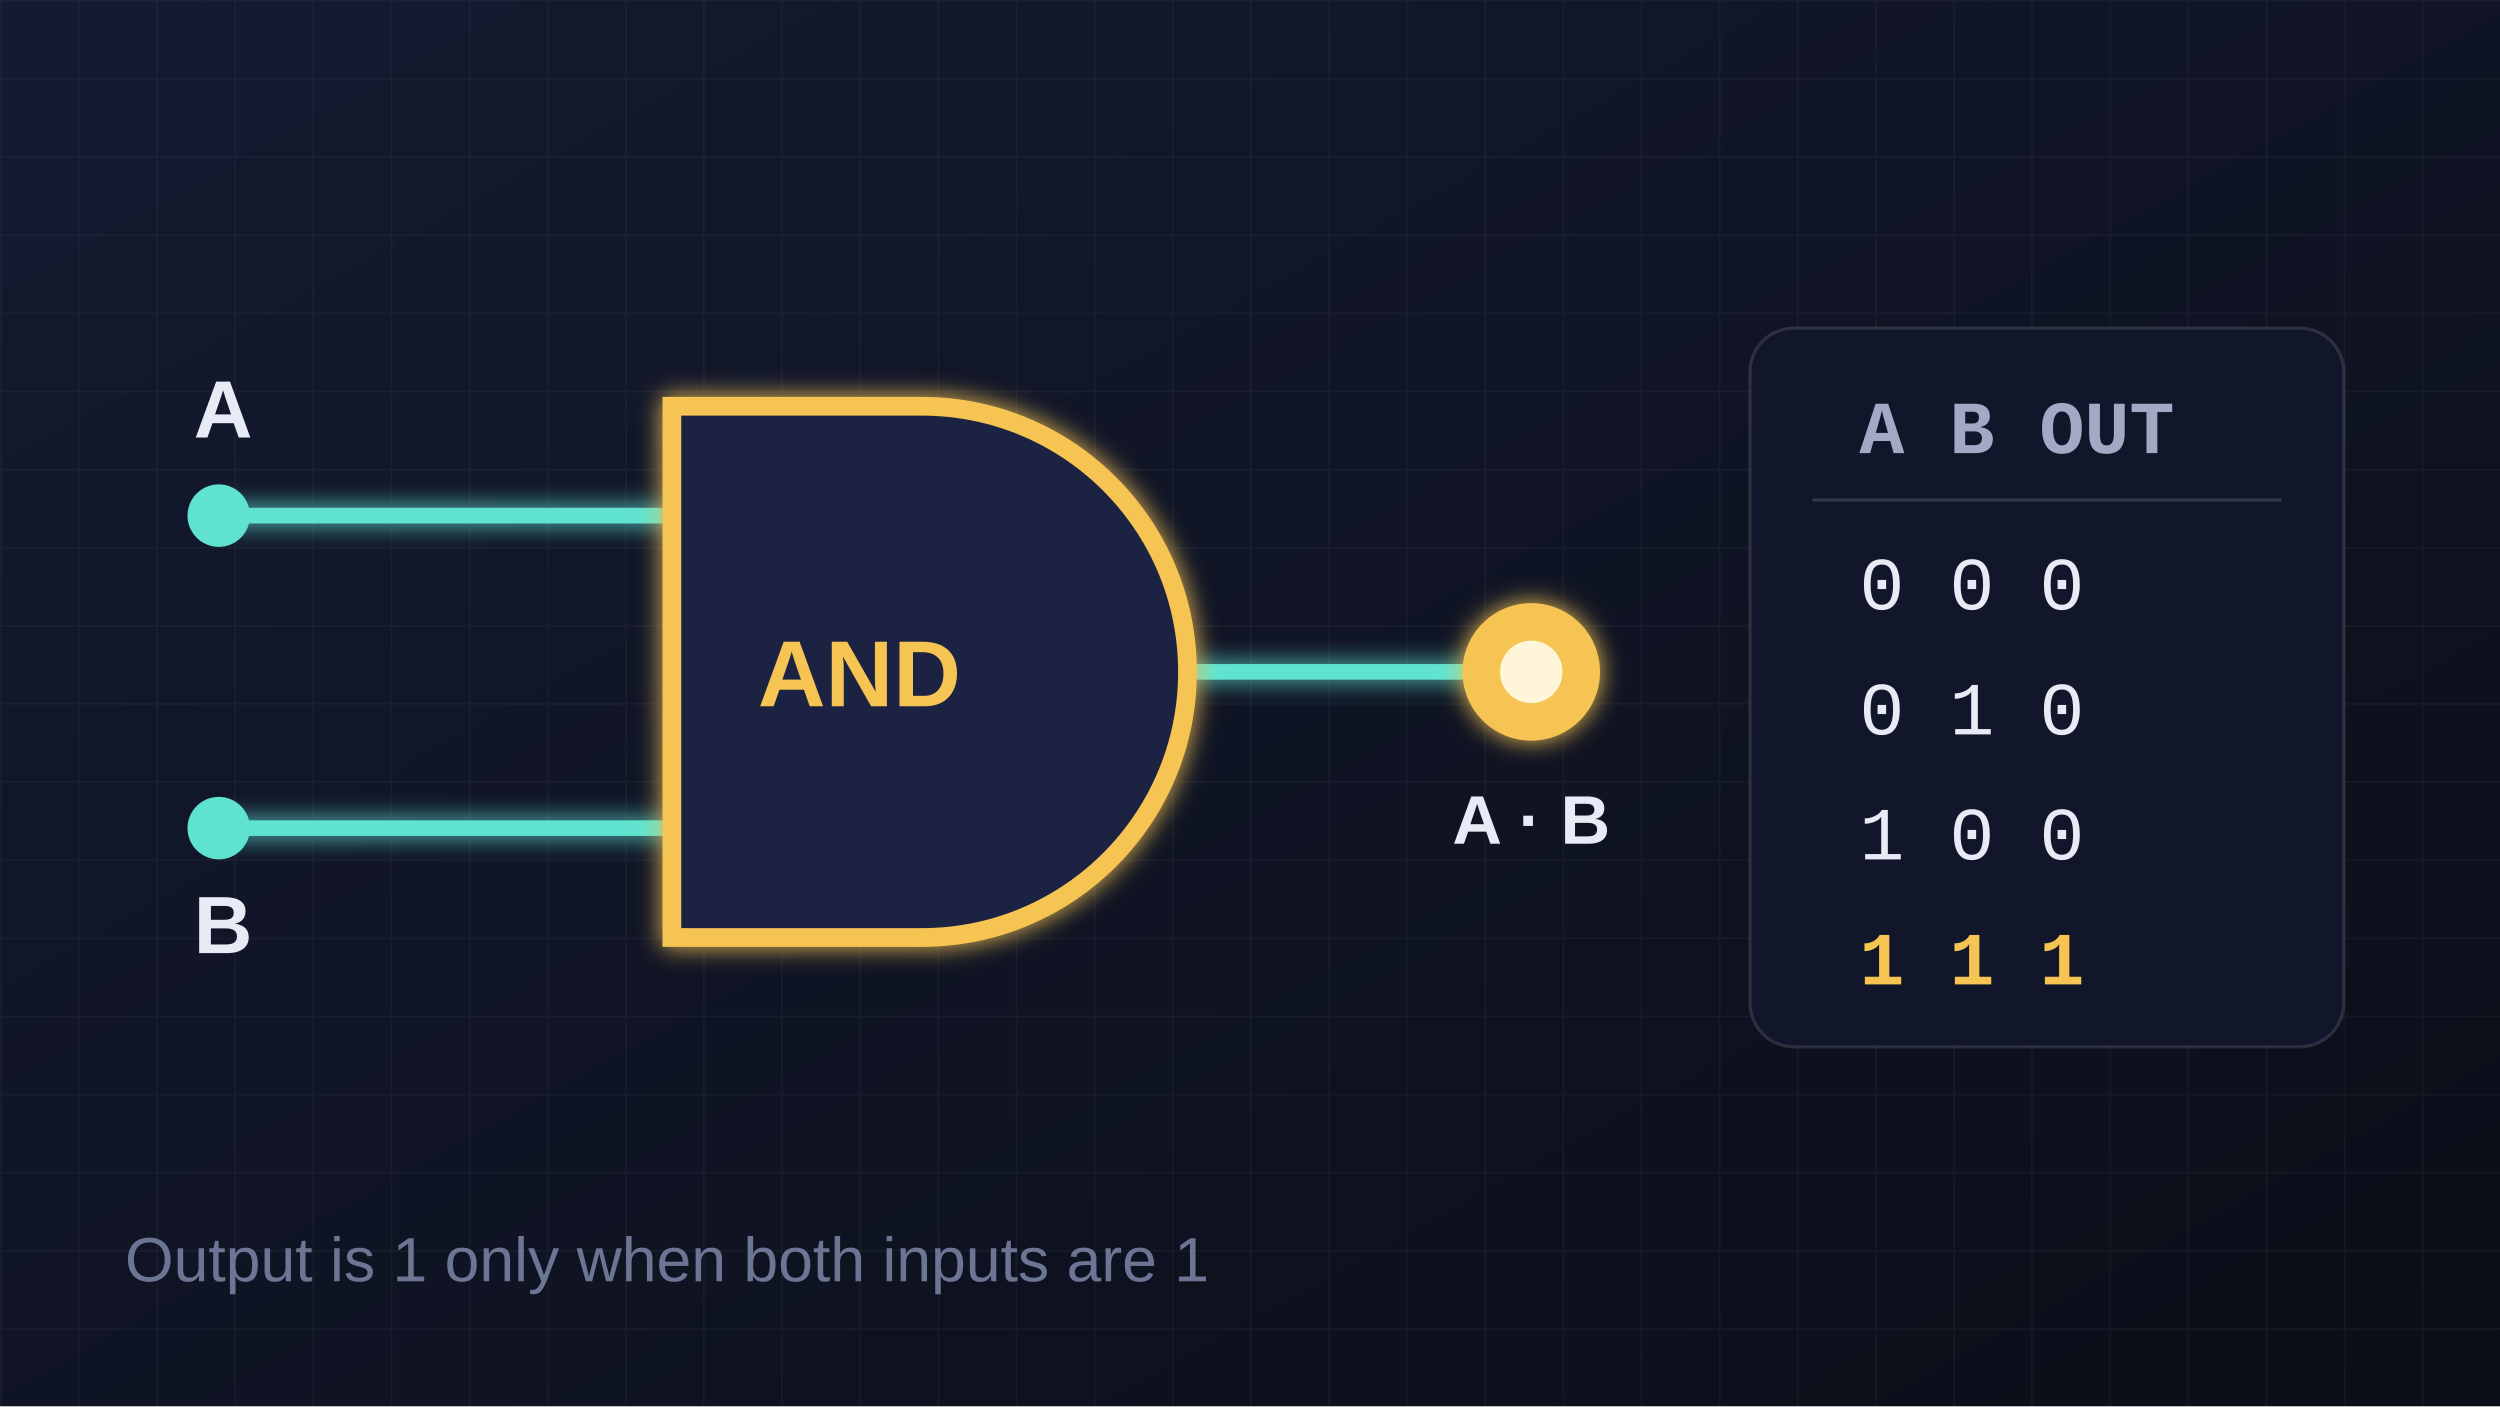
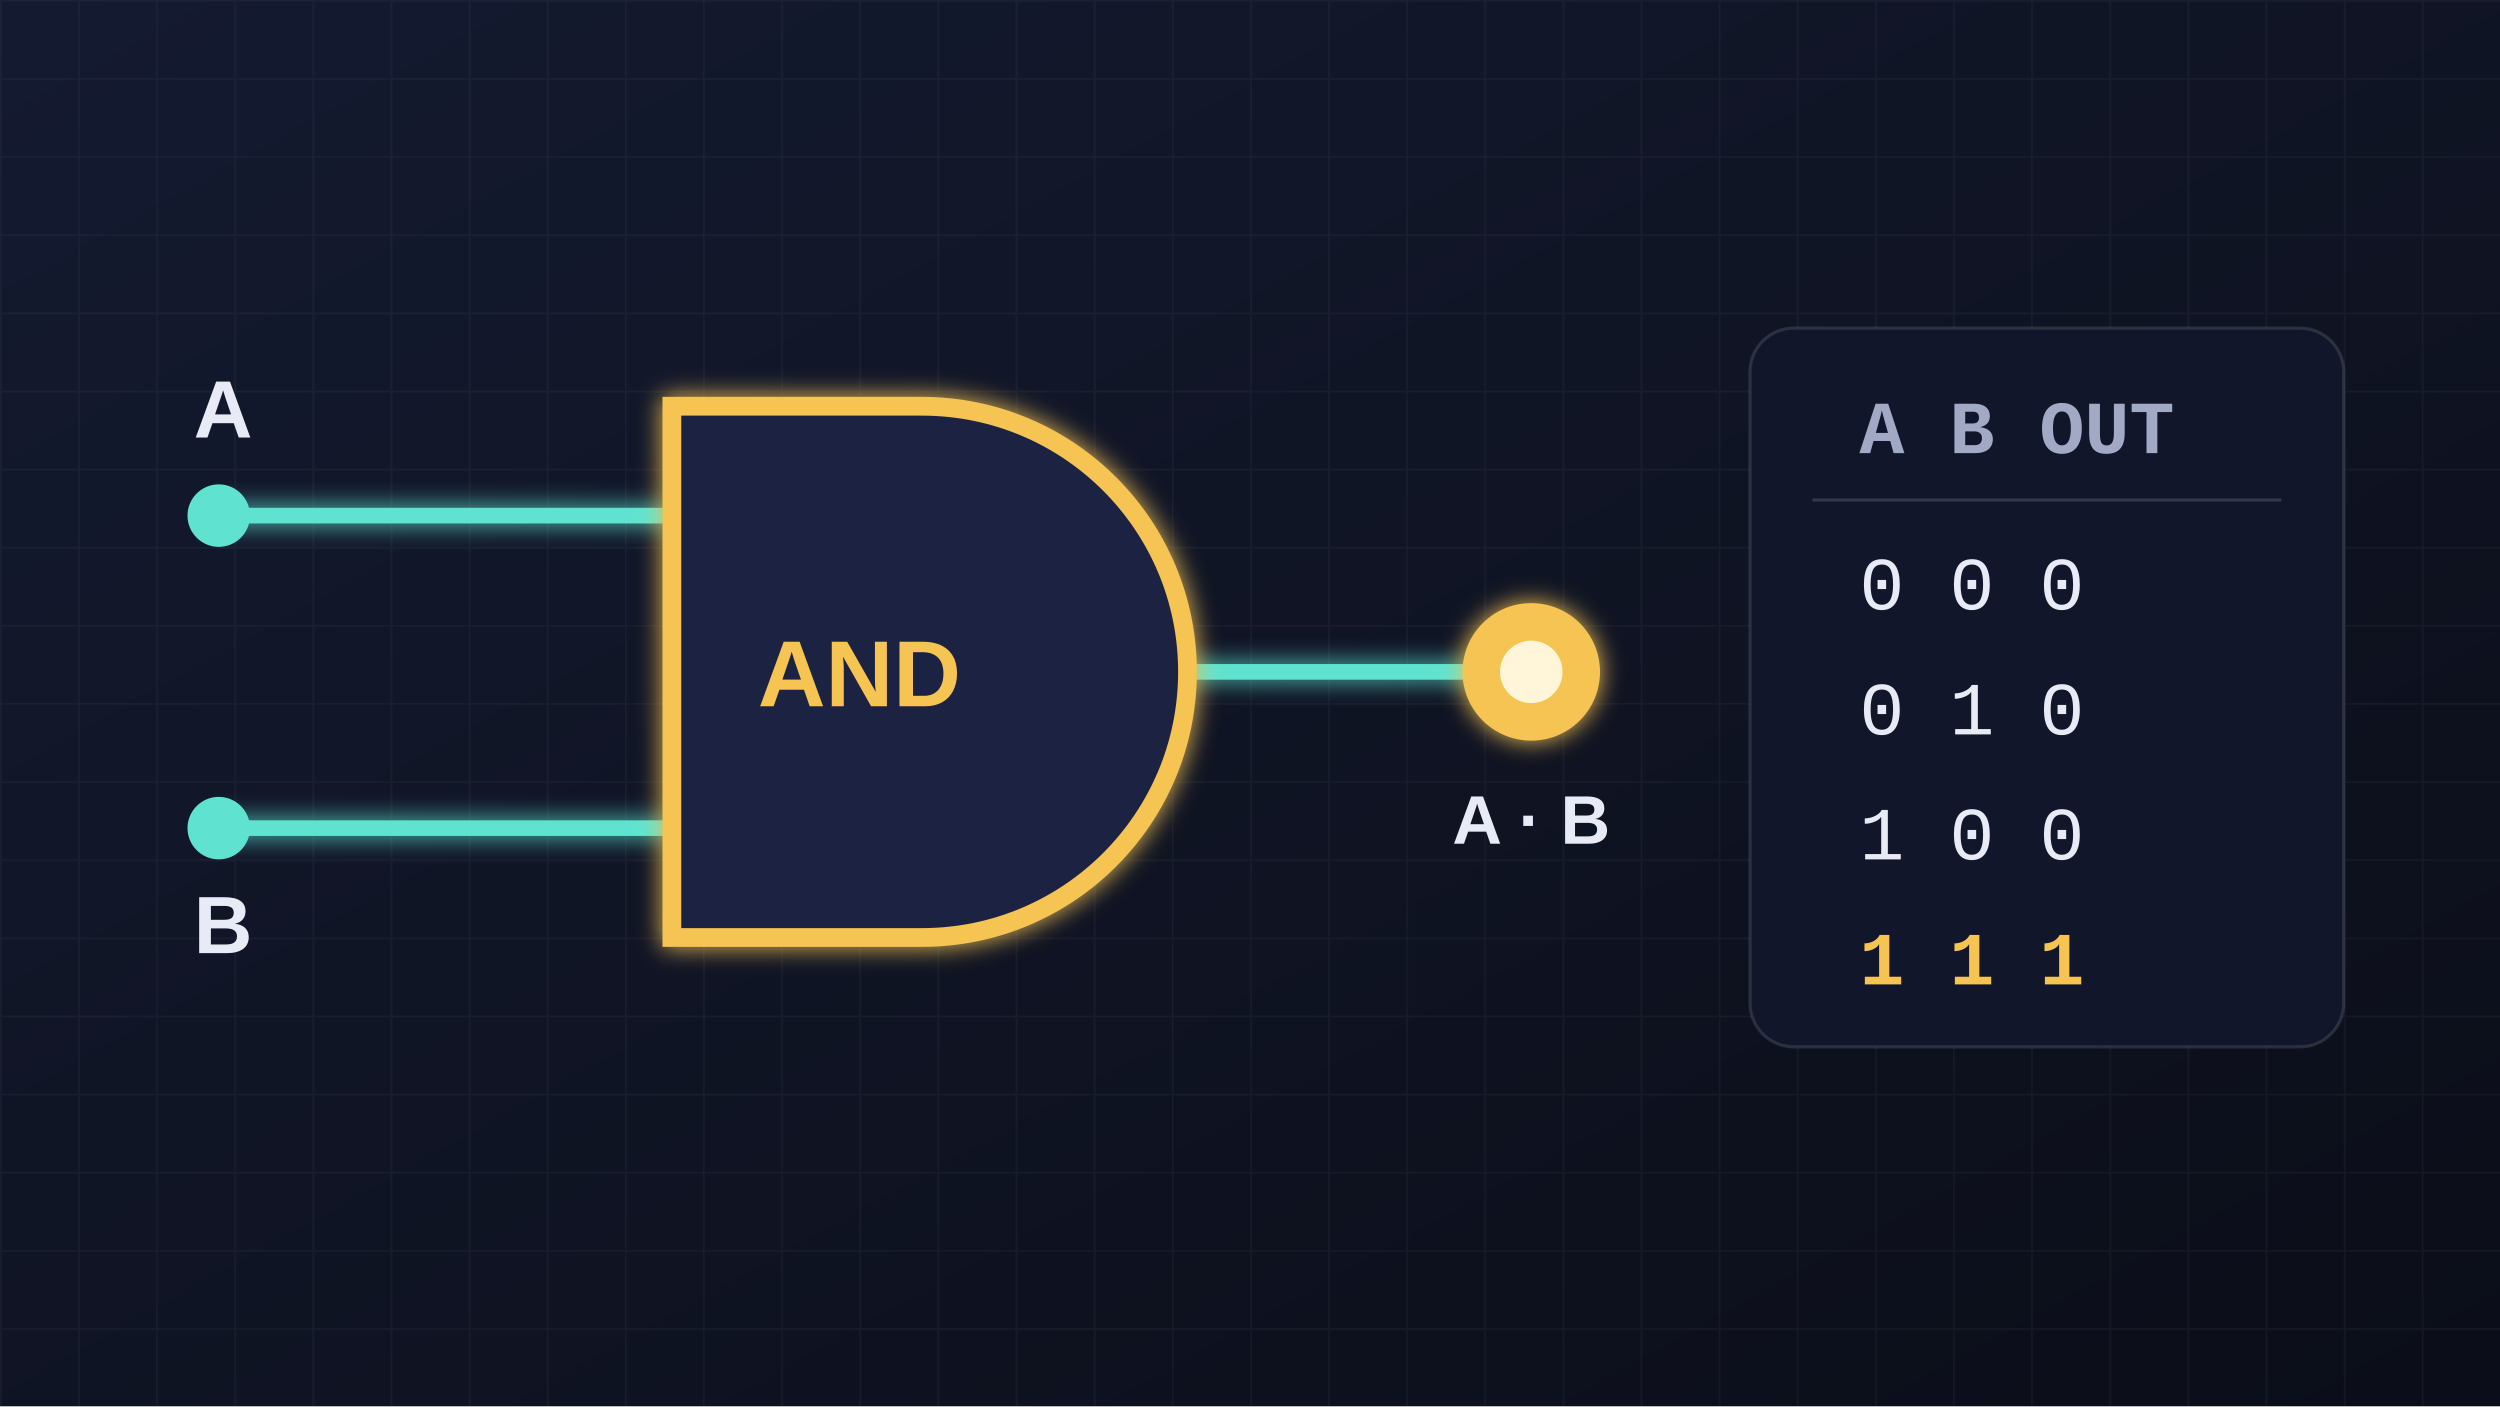
<svg xmlns="http://www.w3.org/2000/svg" viewBox="0 0 800 450" role="img" aria-label="Diagram of an AND logic gate with its truth table">
  <defs>
    <linearGradient id="bg" x1="0" y1="0" x2="1" y2="1">
      <stop offset="0" stop-color="#141a30" />
      <stop offset="1" stop-color="#0b0e18" />
    </linearGradient>
    <pattern id="grid" width="25" height="25" patternUnits="userSpaceOnUse">
      <path d="M25 0H0V25" fill="none" stroke="#ffffff" stroke-opacity="0.04" />
    </pattern>
    <filter id="glow" x="-50%" y="-50%" width="200%" height="200%">
      <feGaussianBlur stdDeviation="4" result="b" />
      <feMerge>
        <feMergeNode in="b" />
        <feMergeNode in="SourceGraphic" />
      </feMerge>
    </filter>
  </defs>
  <rect width="800" height="450" fill="url(#bg)" />
  <rect width="800" height="450" fill="url(#grid)" />
  <g stroke="#5fe3d0" stroke-width="5" fill="none" stroke-linecap="round" filter="url(#glow)">
    <path d="M70 165H215" />
    <path d="M70 265H215" />
    <path d="M375 215H470" />
  </g>
  <circle cx="70" cy="165" r="10" fill="#5fe3d0" />
  <circle cx="70" cy="265" r="10" fill="#5fe3d0" />
  <text x="62" y="140" font-family="Arial, sans-serif" font-size="26" font-weight="700" fill="#e8ebf5">A</text>
  <text x="62" y="305" font-family="Arial, sans-serif" font-size="26" font-weight="700" fill="#e8ebf5">B</text>
  <path d="M215 130H295A85 85 0 0 1 295 300H215Z" fill="#1d2442" stroke="#f6c453" stroke-width="6" filter="url(#glow)" />
  <text x="275" y="226" font-family="Arial, sans-serif" font-size="30" font-weight="700" fill="#f6c453" text-anchor="middle">AND</text>
  <circle cx="490" cy="215" r="22" fill="#f6c453" filter="url(#glow)" />
  <circle cx="490" cy="215" r="10" fill="#fff6d9" />
  <text x="490" y="270" font-family="Arial, sans-serif" font-size="22" font-weight="700" fill="#e8ebf5" text-anchor="middle">A · B</text>
  <g font-family="Courier New, monospace" font-size="24" fill="#e8ebf5">
    <rect x="560" y="105" width="190" height="230" rx="14" fill="#11162a" stroke="#ffffff" stroke-opacity="0.12" />
    <text x="595" y="145" fill="#a1a9c4" font-weight="700">A  B  OUT</text>
    <line x1="580" y1="160" x2="730" y2="160" stroke="#ffffff" stroke-opacity="0.15" />
    <text x="595" y="195">0  0   0</text>
    <text x="595" y="235">0  1   0</text>
    <text x="595" y="275">1  0   0</text>
    <text x="595" y="315" fill="#f6c453" font-weight="700">1  1   1</text>
  </g>
-   <text x="40" y="410" font-family="Arial, sans-serif" font-size="20" fill="#6d7594">Output is 1 only when both inputs are 1</text>
</svg>
